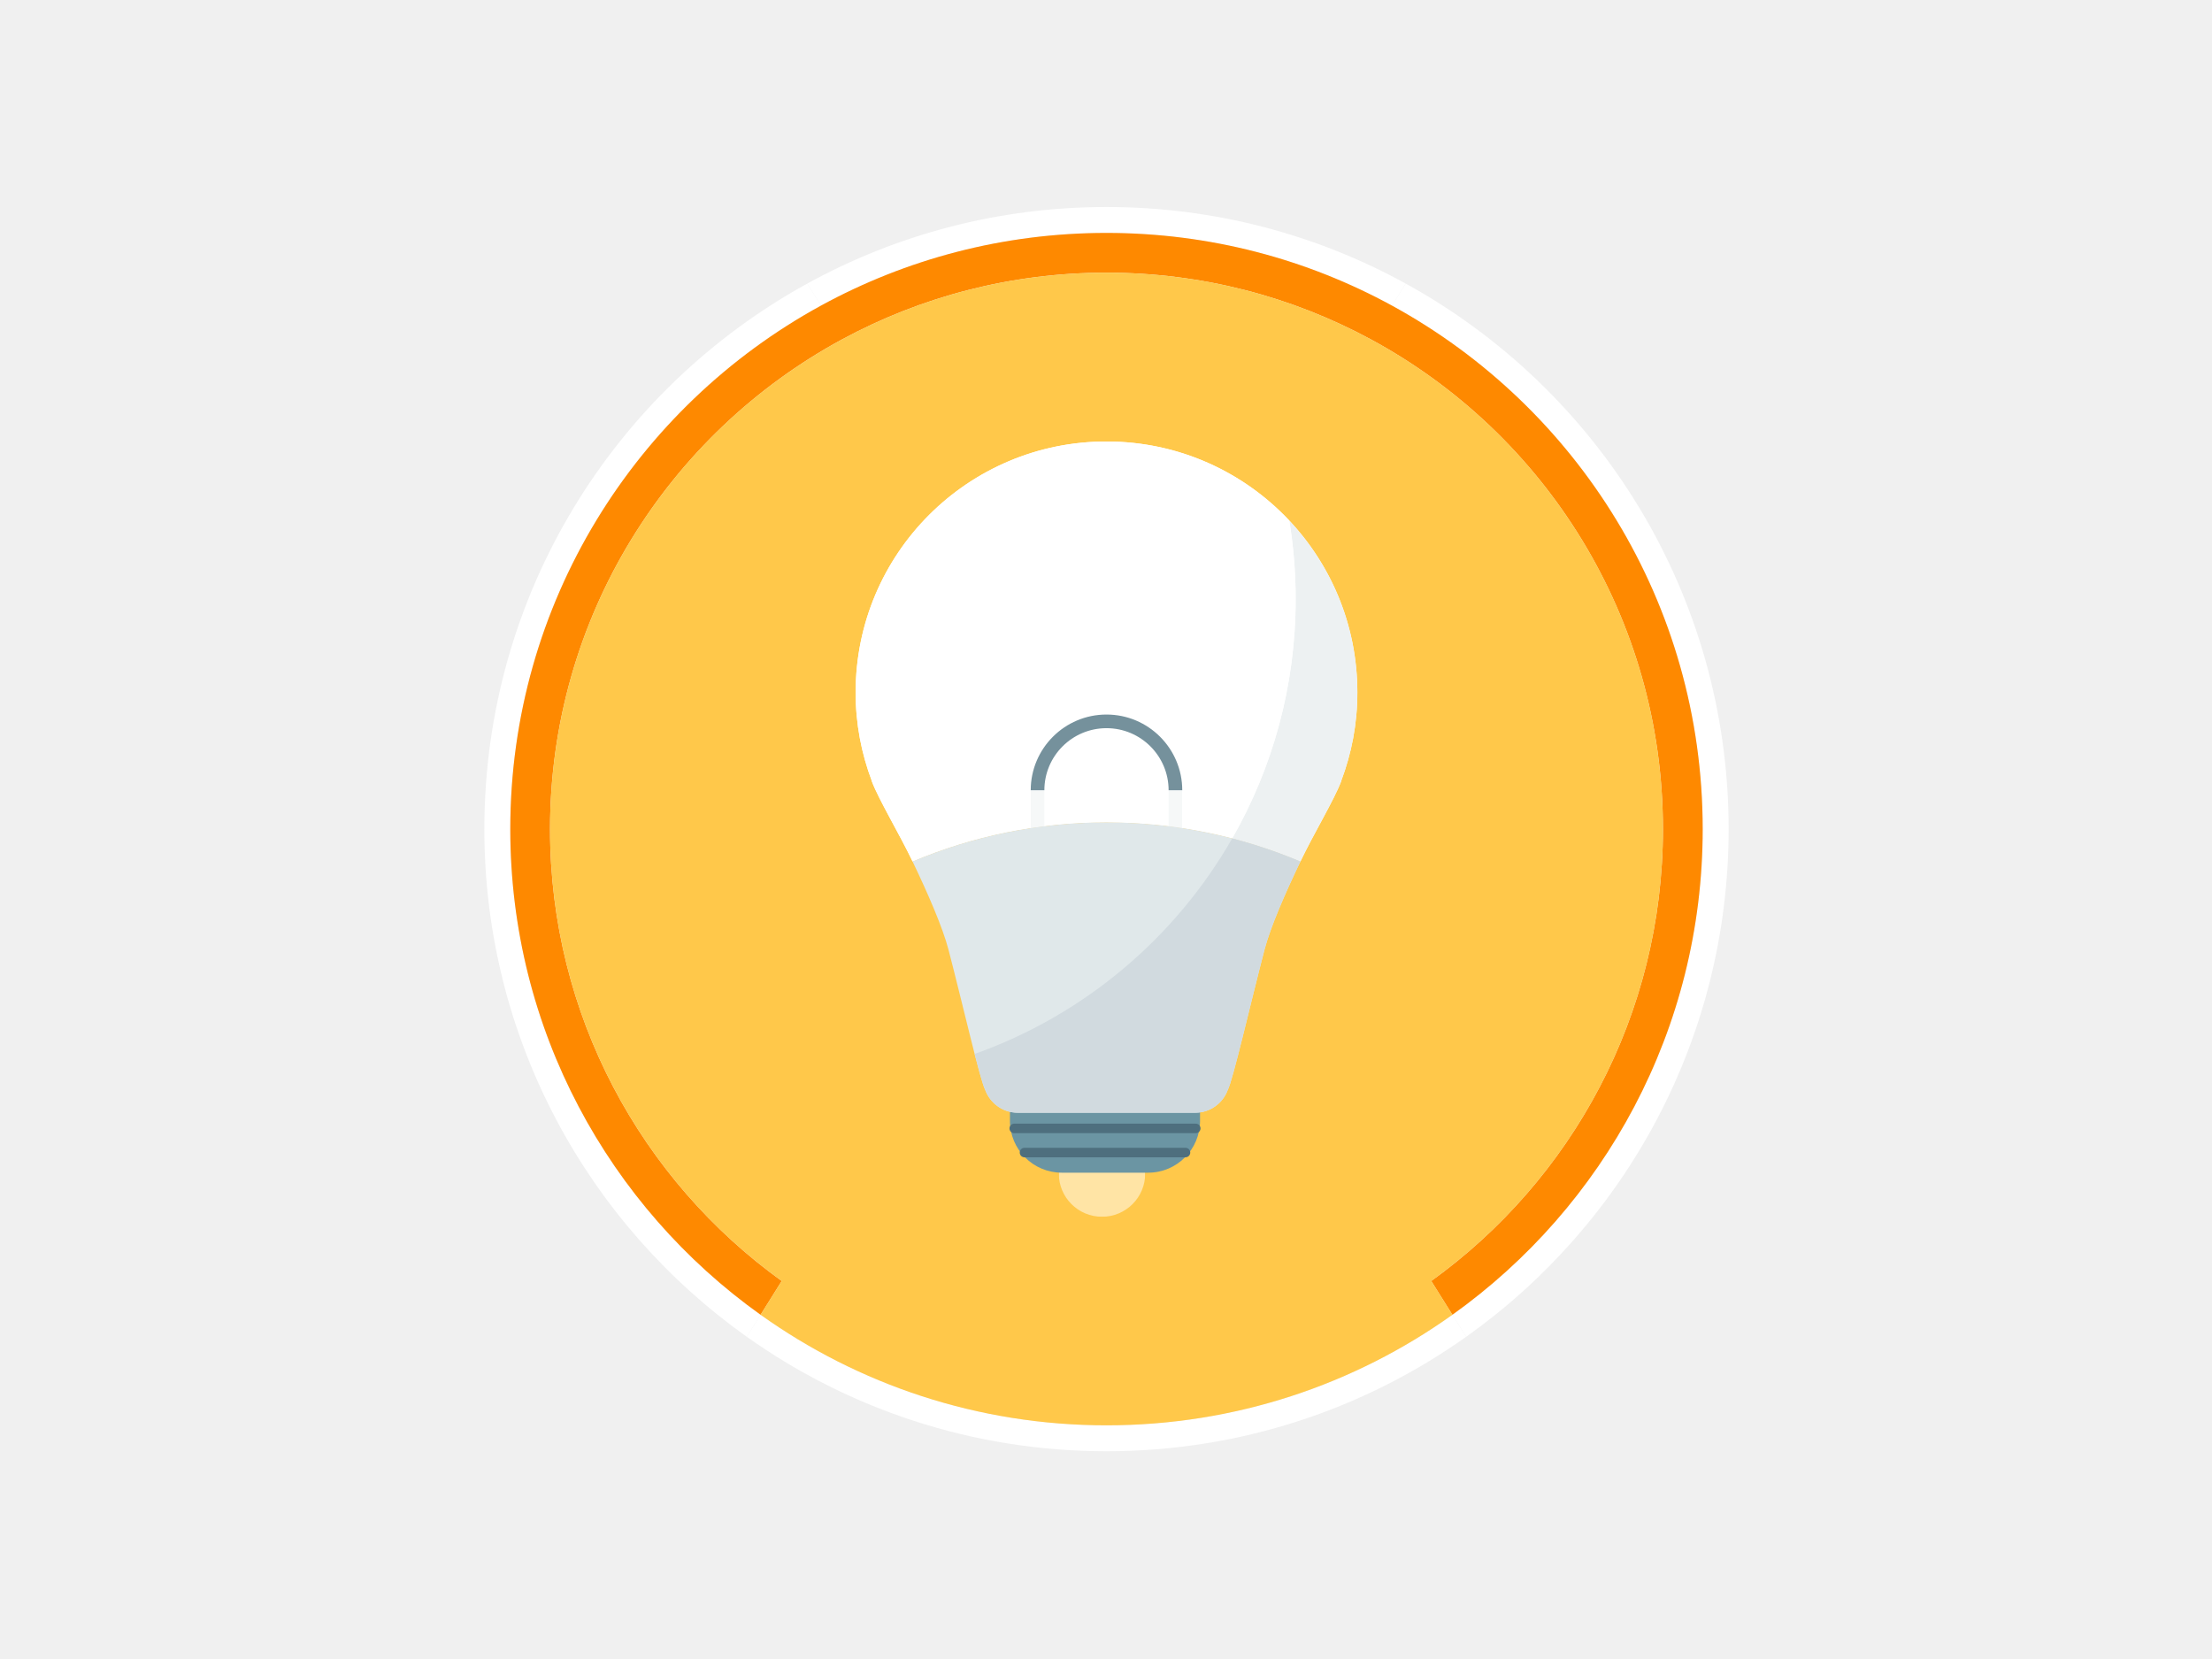
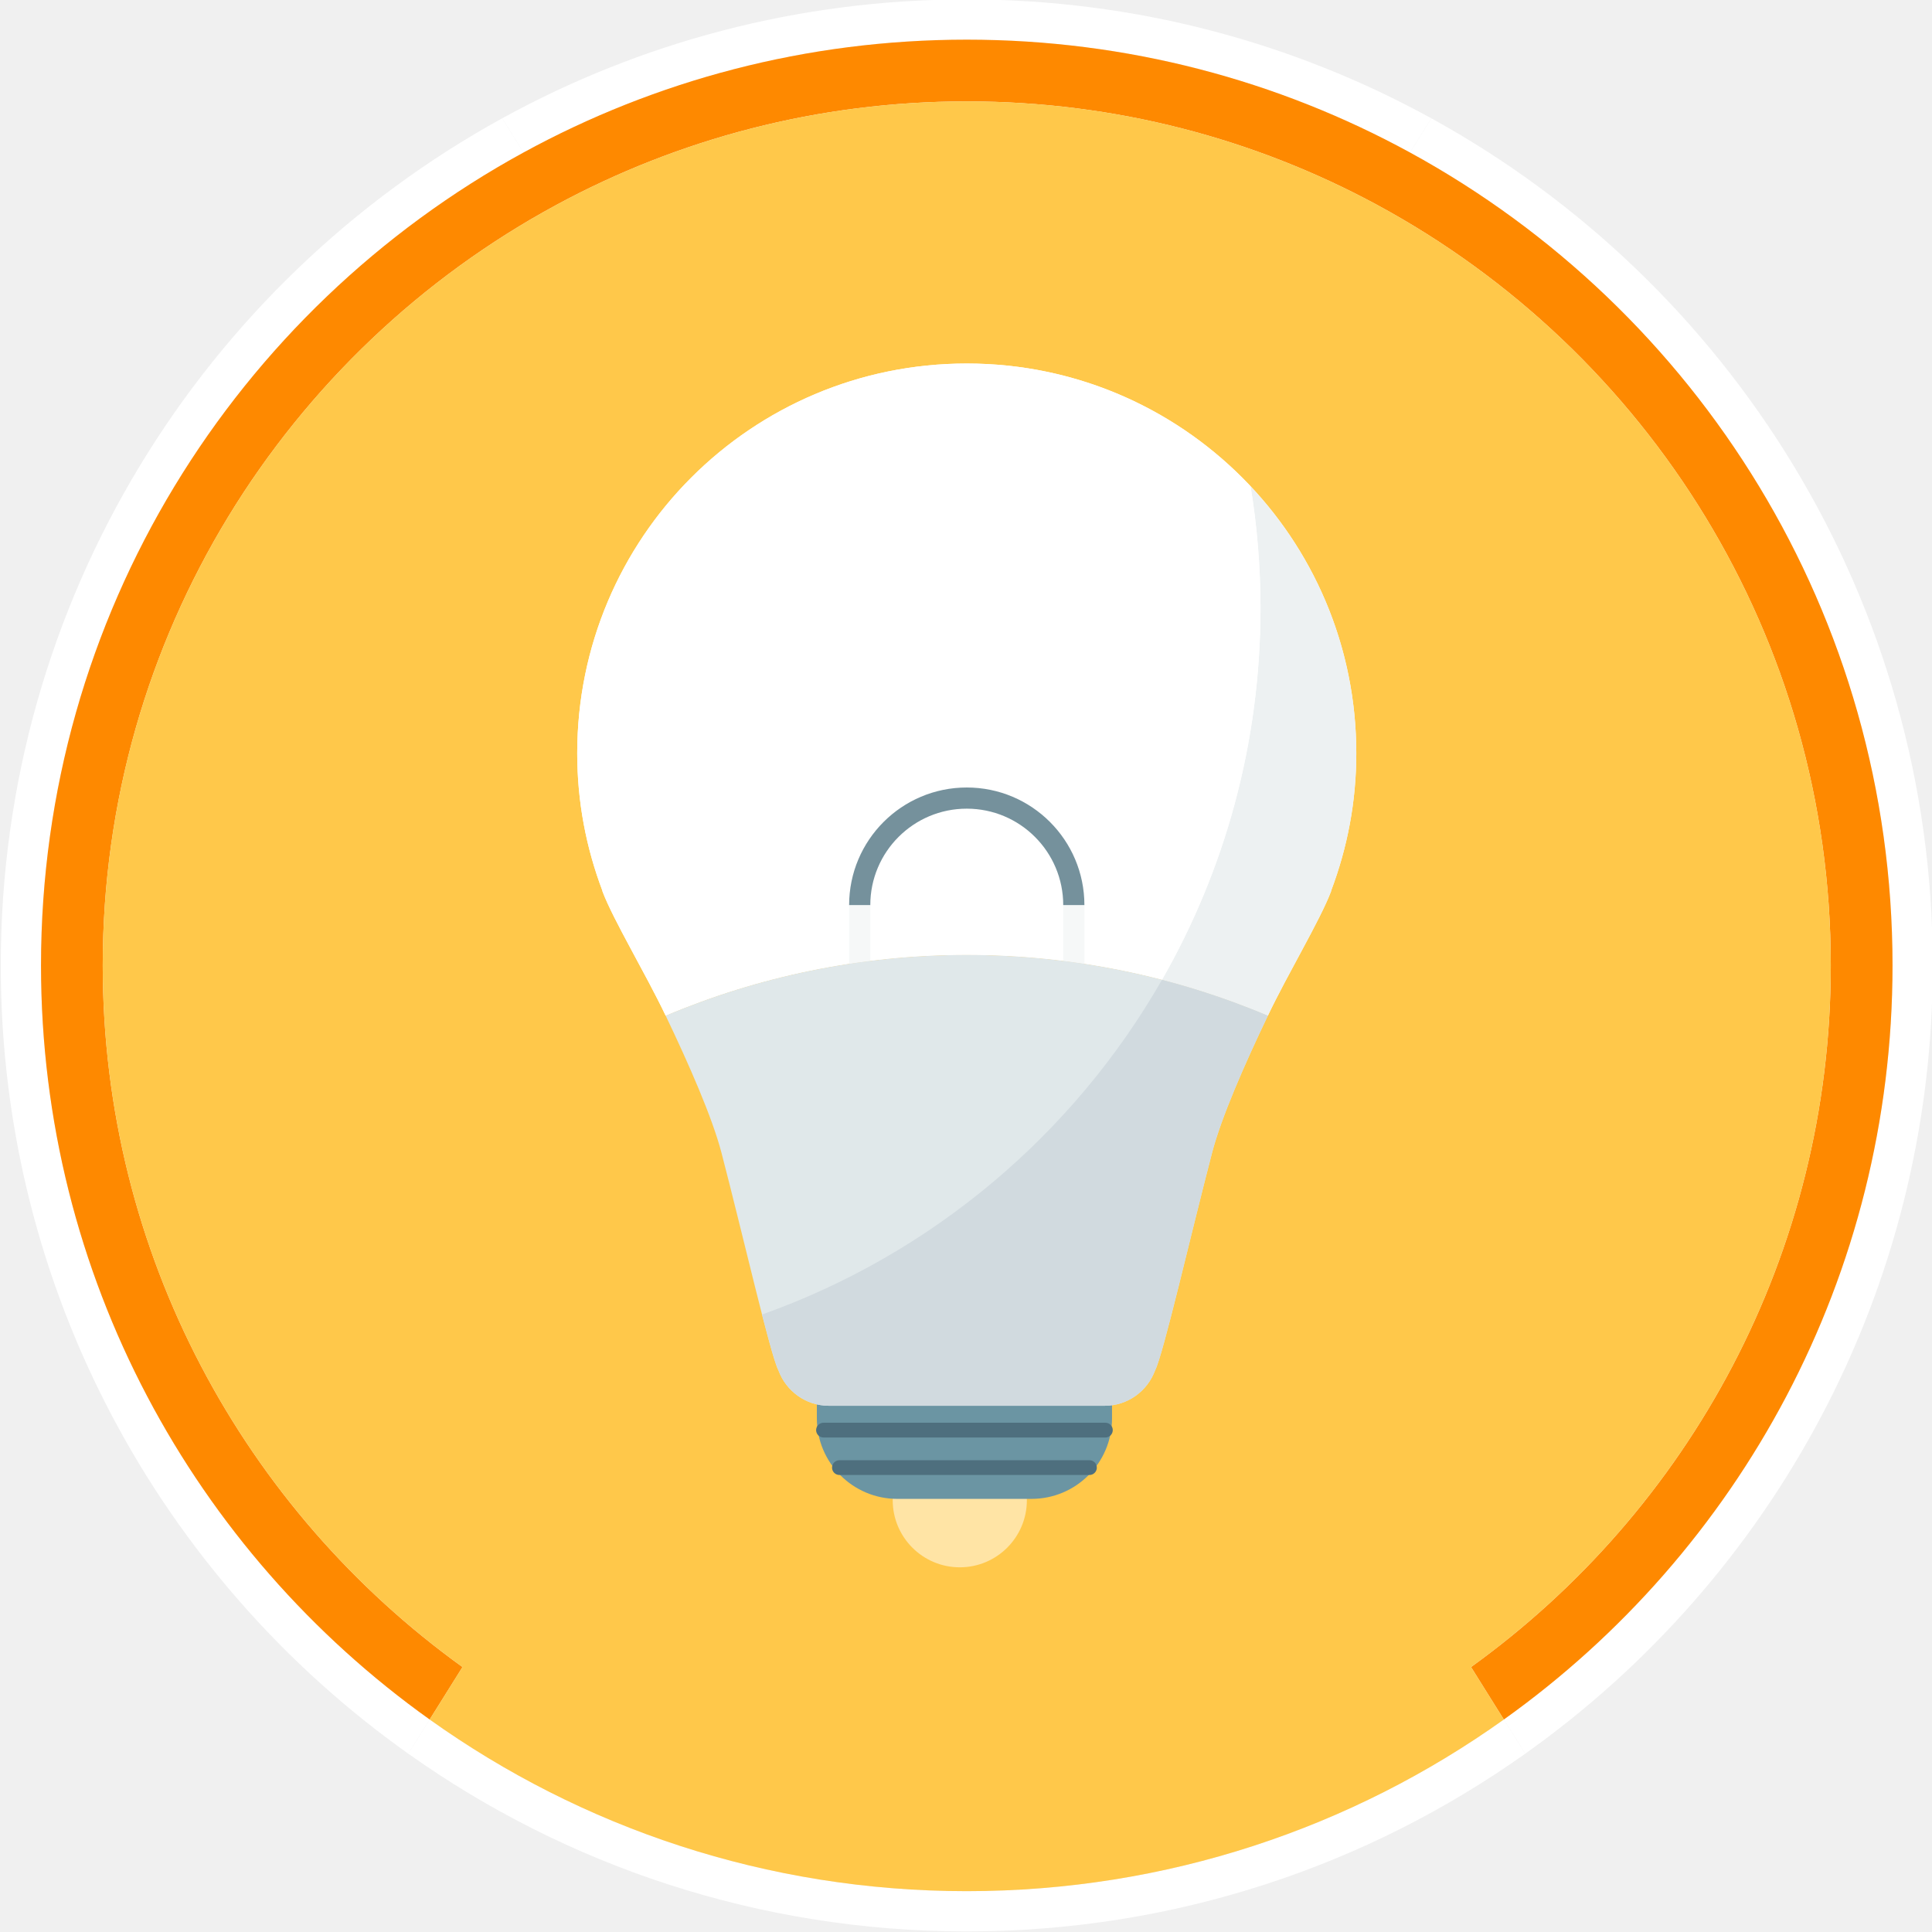
- <svg xmlns="http://www.w3.org/2000/svg" viewBox="0 0 800 600" height="600" width="800" xml:space="preserve" version="1.1" id="svg2">
-   <defs id="defs6">
-     <clipPath id="clipPath16" clipPathUnits="userSpaceOnUse">
-       <path id="path18" d="M 0,480 640,480 640,0 0,0 0,480 Z" />
-     </clipPath>
-     <clipPath id="clipPath48" clipPathUnits="userSpaceOnUse">
-       <path id="path50" d="m 306.343,152.954 25,0 0,-25 -25,0 0,25 z" />
-     </clipPath>
-     <clipPath id="clipPath88" clipPathUnits="userSpaceOnUse">
-       <path id="path90" d="m 298.222,251.342 43.84,0 0,-16.071 -43.84,0 0,16.071 z" />
-     </clipPath>
-   </defs>
-   <g transform="matrix(1.25,0,0,-1.25,0,600)" id="g10">
-     <g id="g12">
-       <g clip-path="url(#clipPath16)" id="g14">
-         <g transform="translate(147.6418,240.109)" id="g20">
-           <path id="path22" style="fill:#ffffff;fill-opacity:1;fill-rule:nonzero;stroke:none" d="m 0,0 c 0,65.348 36.34,122.206 89.912,151.476 l -3.984,6.367 C 30.244,127.237 -7.5,68.029 -7.5,0 c 0,-60.638 29.985,-114.271 75.935,-146.884 l 3.986,6.371 C 28.584,-109.235 0,-57.956 0,0" />
+ <svg xmlns="http://www.w3.org/2000/svg" version="1.1" id="Layer_1" x="0px" y="0px" width="360px" height="360px" viewBox="0 0 360 360" enable-background="new 0 0 360 360" xml:space="preserve">
+   <g>
+     <g>
+       <path fill="#FFFFFF" d="M7.642,179.891c0-65.348,36.34-122.206,89.912-151.476l-3.983-6.367    C37.886,52.655,0.142,111.862,0.142,179.891c0,60.638,29.985,114.271,75.935,146.884l3.986-6.371    C36.226,289.126,7.642,237.847,7.642,179.891z" />
+       <path fill="#FFFFFF" d="M180.142,7.391c29.921,0,58.06,7.622,82.589,21.024l3.983-6.367    C241.026,7.929,211.524-0.109,180.142-0.109c-31.382,0-60.884,8.038-86.572,22.157l3.983,6.367    C122.082,15.013,150.221,7.391,180.142,7.391z" />
+       <path fill="#FFFFFF" d="M180.142,352.391c-37.313,0-71.857-11.849-100.079-31.987l-3.986,6.371    c29.382,20.854,65.291,33.116,104.065,33.116s74.683-12.261,104.065-33.116l-3.986-6.371    C251.999,340.542,217.455,352.391,180.142,352.391z" />
+       <path fill="#FFFFFF" d="M360.142,179.891c0-68.029-37.744-127.237-93.428-157.843l-3.983,6.367    c53.572,29.271,89.911,86.128,89.911,151.476c0,57.956-28.583,109.235-72.421,140.513l3.986,6.371    C330.157,294.162,360.142,240.529,360.142,179.891z" />
+       <path fill="#FE8900" d="M262.73,28.415c-24.529-13.402-52.668-21.024-82.589-21.024c-29.921,0-58.06,7.622-82.588,21.024    C43.982,57.685,7.642,114.543,7.642,179.891c0,57.956,28.584,109.235,72.421,140.513l6.115-9.774    c-40.597-29.23-67.035-76.894-67.035-130.739c0-61.238,34.191-114.487,84.522-141.708c22.75-12.304,48.797-19.292,76.478-19.292    s53.727,6.988,76.478,19.292c50.332,27.221,84.522,80.47,84.522,141.708c0,53.845-26.438,101.51-67.035,130.739l6.115,9.774    c43.837-31.279,72.421-82.557,72.421-140.513C352.642,114.543,316.302,57.685,262.73,28.415z" />
+       <path fill="#FFC84A" d="M341.142,179.891c0-61.238-34.191-114.487-84.522-141.708c-22.75-12.304-48.797-19.292-76.478-19.292    s-53.727,6.988-76.478,19.292c-50.332,27.221-84.522,80.47-84.522,141.708c0,53.845,26.438,101.51,67.035,130.739l-6.115,9.774    c28.222,20.137,62.766,31.987,100.079,31.987s71.857-11.849,100.079-31.987l-6.115-9.774    C314.704,281.401,341.142,233.736,341.142,179.891z" />
+     </g>
+     <g>
+       <g>
+         <circle opacity="0.5" fill="#FFFFFF" cx="178.843" cy="279.546" r="12.5" />
+         <g>
+           <path fill="#6B95A3" d="M152.209,260.529v3.766c0,8.284,6.716,15,15,15h25c8.284,0,15-6.716,15-15v-3.766H152.209z" />
+           <line fill="#FFFFFF" stroke="#4E6F7E" stroke-width="2.75" stroke-linecap="round" stroke-linejoin="round" stroke-miterlimit="10" x1="203.001" y1="273.467" x2="156.416" y2="273.467" />
        </g>
-         <g transform="translate(320.1418,412.609)" id="g24">
-           <path id="path26" style="fill:#ffffff;fill-opacity:1;fill-rule:nonzero;stroke:none" d="m 0,0 c 29.921,0 58.06,-7.622 82.589,-21.024 l 3.983,6.367 C 60.884,-0.538 31.382,7.5 0,7.5 c -31.382,0 -60.884,-8.038 -86.572,-22.157 l 3.984,-6.367 C -58.06,-7.622 -29.921,0 0,0" />
+       </g>
+       <g>
+         <path fill="#FFFFFF" d="M180.142,177.945c-19.899,0-38.857,4.03-56.102,11.317c-3.736-7.843-9.73-17.769-11.768-23.14     c-0.014-0.026-0.033-0.144-0.033-0.144h0.009c-3.023-8-4.692-16.566-4.692-25.617c0-40.133,32.453-72.625,72.585-72.625     s72.585,32.492,72.585,72.625c0,9.051-1.668,17.617-4.692,25.617h0.009c0,0-0.019,0.118-0.033,0.144     c-2.037,5.371-8.032,15.297-11.768,23.14C218.998,181.975,200.041,177.945,180.142,177.945z" />
+         <g>
+           <path fill="#EDF1F2" d="M252.727,140.361c0-19.259-7.487-36.745-19.696-49.739c1.207,7.386,1.845,14.963,1.845,22.691      c0,25.204-6.679,48.848-18.36,69.262c6.782,1.762,13.372,4.002,19.728,6.687c3.736-7.843,9.73-17.769,11.768-23.14      c0.014-0.026,0.033-0.144,0.033-0.144h-0.009C251.059,157.979,252.727,149.412,252.727,140.361z" />
+           <path fill="#FFFFFF" d="M180.142,67.736c-40.133,0-72.585,32.492-72.585,72.625c0,9.051,1.668,17.617,4.692,25.617h-0.009      c0,0,0.019,0.118,0.033,0.144c2.037,5.371,8.032,15.297,11.768,23.14c17.245-7.287,36.203-11.317,56.102-11.317      c12.565,0,24.753,1.611,36.374,4.63c11.681-20.414,18.36-44.057,18.36-69.262c0-7.727-0.638-15.305-1.845-22.691      C219.798,76.539,201.016,67.736,180.142,67.736z" />
        </g>
-         <g transform="translate(320.1418,67.609)" id="g28">
-           <path id="path30" style="fill:#ffffff;fill-opacity:1;fill-rule:nonzero;stroke:none" d="m 0,0 c -37.313,0 -71.857,11.849 -100.079,31.987 l -3.986,-6.371 C -74.683,4.761 -38.774,-7.5 0,-7.5 c 38.774,0 74.683,12.261 104.065,33.116 l -3.986,6.371 C 71.857,11.849 37.313,0 0,0" />
-         </g>
-         <g transform="translate(500.1418,240.109)" id="g32">
-           <path id="path34" style="fill:#ffffff;fill-opacity:1;fill-rule:nonzero;stroke:none" d="m 0,0 c 0,68.029 -37.744,127.237 -93.428,157.843 l -3.983,-6.367 C -43.84,122.206 -7.5,65.348 -7.5,0 c 0,-57.956 -28.583,-109.235 -72.421,-140.513 l 3.986,-6.371 C -29.985,-114.271 0,-60.638 0,0" />
-         </g>
-         <g transform="translate(402.7305,391.5853)" id="g36">
-           <path id="path38" style="fill:#fe8900;fill-opacity:1;fill-rule:nonzero;stroke:none" d="m 0,0 c -24.529,13.402 -52.668,21.024 -82.589,21.024 -29.92,0 -58.059,-7.622 -82.588,-21.024 -53.572,-29.271 -89.912,-86.128 -89.912,-151.476 0,-57.957 28.584,-109.235 72.421,-140.514 l 6.115,9.774 c -40.598,29.23 -67.036,76.895 -67.036,130.74 0,61.237 34.191,114.487 84.523,141.708 22.75,12.304 48.797,19.292 76.477,19.292 27.681,0 53.727,-6.988 76.478,-19.292 50.332,-27.221 84.522,-80.471 84.522,-141.708 0,-53.845 -26.438,-101.51 -67.035,-130.74 l 6.115,-9.774 c 43.837,31.279 72.42,82.557 72.42,140.514 C 89.911,-86.128 53.572,-29.271 0,0" />
-         </g>
-         <g transform="translate(481.1418,240.109)" id="g40">
-           <path id="path42" style="fill:#ffc84a;fill-opacity:1;fill-rule:nonzero;stroke:none" d="M 0,0 C 0,61.238 -34.191,114.487 -84.522,141.708 -107.273,154.012 -133.32,161 -161,161 c -27.68,0 -53.727,-6.988 -76.478,-19.292 C -287.809,114.487 -322,61.238 -322,0 c 0,-53.845 26.438,-101.51 67.035,-130.739 l -6.114,-9.774 c 28.222,-20.138 62.766,-31.987 100.079,-31.987 37.313,0 71.857,11.849 100.079,31.987 l -6.114,9.774 C -26.438,-101.51 0,-53.845 0,0" />
-         </g>
-         <g id="g44">
-           <g id="g46" />
-           <g id="g52">
-             <g style="opacity:0.5" id="g54" clip-path="url(#clipPath48)">
-               <g id="g56" transform="translate(306.3427,140.4543)">
-                 <path id="path58" style="fill:#ffffff;fill-opacity:1;fill-rule:nonzero;stroke:none" d="M 0,0 C 0,-6.904 5.596,-12.5 12.5,-12.5 19.404,-12.5 25,-6.904 25,0 25,6.904 19.404,12.5 12.5,12.5 5.596,12.5 0,6.904 0,0" />
-               </g>
-             </g>
+         <g>
+           <path fill="#75919C" d="M162.167,168.658c0-9.927,8.047-17.975,17.975-17.975s17.975,8.047,17.975,17.975h3.946      c0-12.106-9.814-21.92-21.92-21.92c-12.106,0-21.92,9.814-21.92,21.92H162.167z" />
+           <g opacity="0.5">
+             <rect x="198.116" y="168.658" fill="#EDF1F2" width="3.946" height="16.071" />
+             <rect x="158.222" y="168.658" fill="#EDF1F2" width="3.946" height="16.071" />
          </g>
        </g>
-         <g transform="translate(292.2088,159.4714)" id="g60">
-           <path id="path62" style="fill:#6b95a3;fill-opacity:1;fill-rule:nonzero;stroke:none" d="m 0,0 0,-3.766 c 0,-8.285 6.716,-15 15,-15 l 25,0 c 8.284,0 15,6.715 15,15 L 55,0 0,0 Z" />
-         </g>
-         <g transform="translate(343.0012,146.5334)" id="g64">
-           <path id="path66" style="fill:#ffffff;fill-opacity:1;fill-rule:nonzero;stroke:#4e6f7e;stroke-width:2.75;stroke-linecap:round;stroke-linejoin:round;stroke-miterlimit:10;stroke-dasharray:none;stroke-opacity:1" d="M 0,0 -46.585,0" />
-         </g>
-         <g transform="translate(320.1418,242.0547)" id="g68">
-           <path id="path70" style="fill:#ffffff;fill-opacity:1;fill-rule:nonzero;stroke:none" d="m 0,0 c -19.899,0 -38.857,-4.03 -56.102,-11.317 -3.736,7.843 -9.73,17.769 -11.768,23.14 -0.014,0.025 -0.033,0.144 -0.033,0.144 l 0.009,0 c -3.023,8 -4.691,16.566 -4.691,25.617 0,40.133 32.452,72.625 72.585,72.625 40.133,0 72.585,-32.492 72.585,-72.625 0,-9.051 -1.668,-17.617 -4.691,-25.617 l 0.009,0 c 0,0 -0.019,-0.119 -0.033,-0.144 C 65.832,6.452 59.838,-3.474 56.102,-11.317 38.857,-4.03 19.899,0 0,0" />
-         </g>
-         <g transform="translate(392.7271,279.6386)" id="g72">
-           <path id="path74" style="fill:#edf1f2;fill-opacity:1;fill-rule:nonzero;stroke:none" d="m 0,0 c 0,19.259 -7.487,36.745 -19.696,49.739 1.207,-7.386 1.844,-14.964 1.844,-22.691 0,-25.205 -6.679,-48.848 -18.359,-69.262 6.782,-1.762 13.372,-4.001 19.728,-6.687 3.735,7.843 9.73,17.769 11.768,23.14 0.013,0.025 0.033,0.144 0.033,0.144 l -0.01,0 C -1.668,-17.617 0,-9.051 0,0" />
-         </g>
-         <g transform="translate(320.1418,352.2636)" id="g76">
-           <path id="path78" style="fill:#ffffff;fill-opacity:1;fill-rule:nonzero;stroke:none" d="m 0,0 c -40.133,0 -72.585,-32.492 -72.585,-72.625 0,-9.051 1.668,-17.617 4.691,-25.617 l -0.009,0 c 0,0 0.019,-0.119 0.033,-0.144 2.038,-5.371 8.032,-15.297 11.768,-23.14 17.245,7.287 36.203,11.317 56.102,11.317 12.565,0 24.753,-1.611 36.374,-4.63 11.681,20.414 18.36,44.057 18.36,69.262 0,7.727 -0.638,15.305 -1.845,22.691 C 39.656,-8.803 20.874,0 0,0" />
-         </g>
-         <g transform="translate(302.1673,251.3421)" id="g80">
-           <path id="path82" style="fill:#75919c;fill-opacity:1;fill-rule:nonzero;stroke:none" d="M 0,0 C 0,9.927 8.047,17.975 17.975,17.975 27.902,17.975 35.949,9.927 35.949,0 l 3.946,0 c 0,12.106 -9.814,21.92 -21.92,21.92 C 5.868,21.92 -3.946,12.106 -3.946,0 L 0,0 Z" />
-         </g>
-         <g id="g84">
-           <g id="g86" />
-           <g id="g92">
-             <g style="opacity:0.5" id="g94" clip-path="url(#clipPath88)">
-               <path id="path96" style="fill:#edf1f2;fill-opacity:1;fill-rule:nonzero;stroke:none" d="m 338.116,235.271 3.946,0 0,16.071 -3.946,0 0,-16.071 z" />
-               <path id="path98" style="fill:#edf1f2;fill-opacity:1;fill-rule:nonzero;stroke:none" d="m 298.222,235.271 3.946,0 0,16.071 -3.946,0 0,-16.071 z" />
-             </g>
-           </g>
-         </g>
-         <g transform="translate(320.1418,242.0547)" id="g100">
-           <path id="path102" style="fill:#e0e8ea;fill-opacity:1;fill-rule:nonzero;stroke:none" d="m 0,0 c -19.899,0 -38.857,-4.03 -56.102,-11.317 4.374,-9.131 8.687,-18.986 10.399,-25.549 4,-15.333 9.118,-37.716 10.618,-40.549 1.405,-3.828 5.082,-6.583 9.382,-6.583 l 51.406,0 c 4.3,0 7.977,2.755 9.382,6.583 1.5,2.833 6.618,25.216 10.618,40.549 1.712,6.563 6.025,16.418 10.399,25.549 C 38.857,-4.03 19.899,0 0,0" />
-         </g>
-         <g transform="translate(281.993,175.0588)" id="g104">
-           <path id="path106" style="fill:#d1dadf;fill-opacity:1;fill-rule:nonzero;stroke:none" d="m 0,0 c 1.376,-5.351 2.487,-9.331 3.063,-10.42 1.406,-3.827 5.083,-6.582 9.383,-6.582 l 51.406,0 c 4.3,0 7.977,2.755 9.382,6.582 1.5,2.834 6.618,25.216 10.618,40.55 1.712,6.563 6.025,16.417 10.399,25.549 -6.356,2.686 -12.946,4.925 -19.728,6.687 C 58.061,33.597 31.66,11.254 0,0" />
-         </g>
-         <g transform="translate(345.9688,153.5186)" id="g108">
-           <path id="path110" style="fill:#ffffff;fill-opacity:1;fill-rule:nonzero;stroke:#4e6f7e;stroke-width:2.75;stroke-linecap:round;stroke-linejoin:round;stroke-miterlimit:10;stroke-dasharray:none;stroke-opacity:1" d="M 0,0 -52.52,0" />
+         <g>
+           <path fill="#E0E8EA" d="M180.142,177.945c-19.899,0-38.857,4.03-56.102,11.317c4.374,9.132,8.687,18.986,10.399,25.549      c4,15.333,9.118,37.716,10.618,40.549c1.405,3.828,5.083,6.583,9.382,6.583h51.407c4.299,0,7.977-2.755,9.382-6.583      c1.5-2.833,6.618-25.216,10.618-40.549c1.712-6.563,6.025-16.418,10.399-25.549      C218.998,181.975,200.041,177.945,180.142,177.945z" />
+           <path fill="#D1DADF" d="M141.993,244.941c1.376,5.351,2.487,9.331,3.063,10.42c1.405,3.828,5.083,6.583,9.382,6.583h51.407      c4.299,0,7.977-2.755,9.382-6.583c1.5-2.833,6.618-25.216,10.618-40.549c1.712-6.563,6.025-16.418,10.399-25.549      c-6.356-2.686-12.946-4.925-19.728-6.687C200.054,211.344,173.653,233.688,141.993,244.941z" />
        </g>
      </g>
+       <line fill="#FFFFFF" stroke="#4E6F7E" stroke-width="2.75" stroke-linecap="round" stroke-linejoin="round" stroke-miterlimit="10" x1="205.969" y1="266.481" x2="153.449" y2="266.481" />
    </g>
  </g>
</svg>
